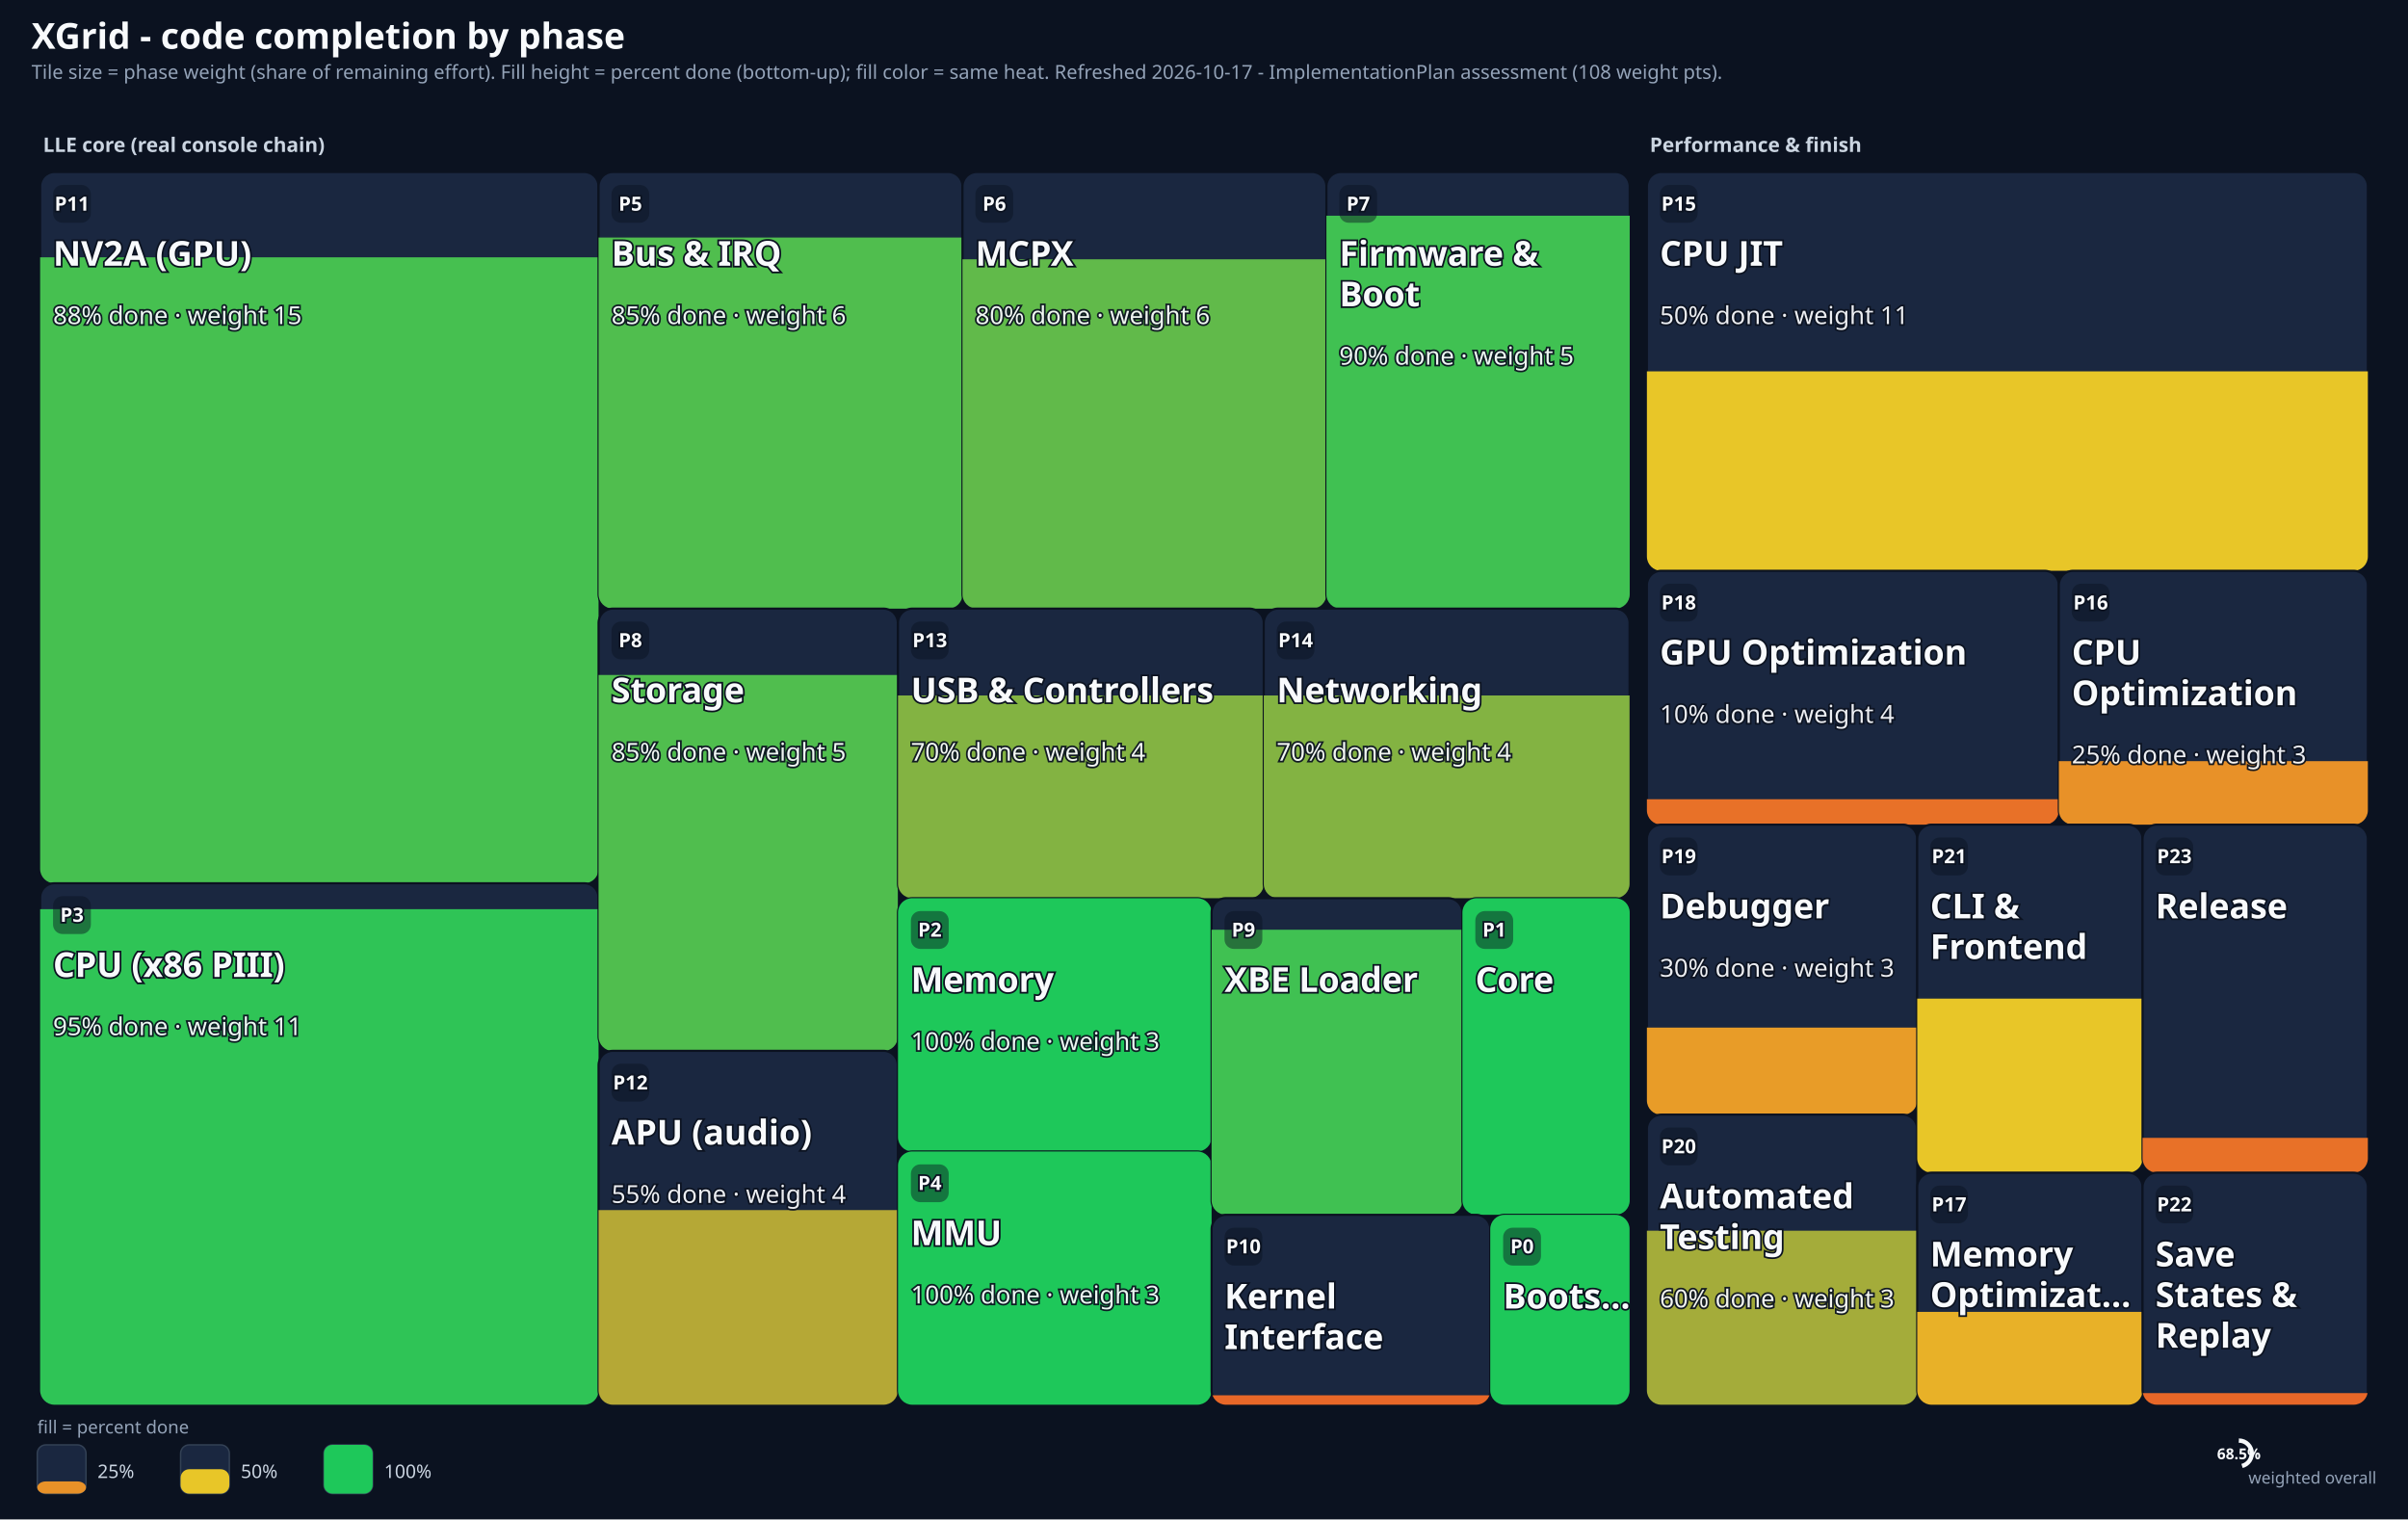
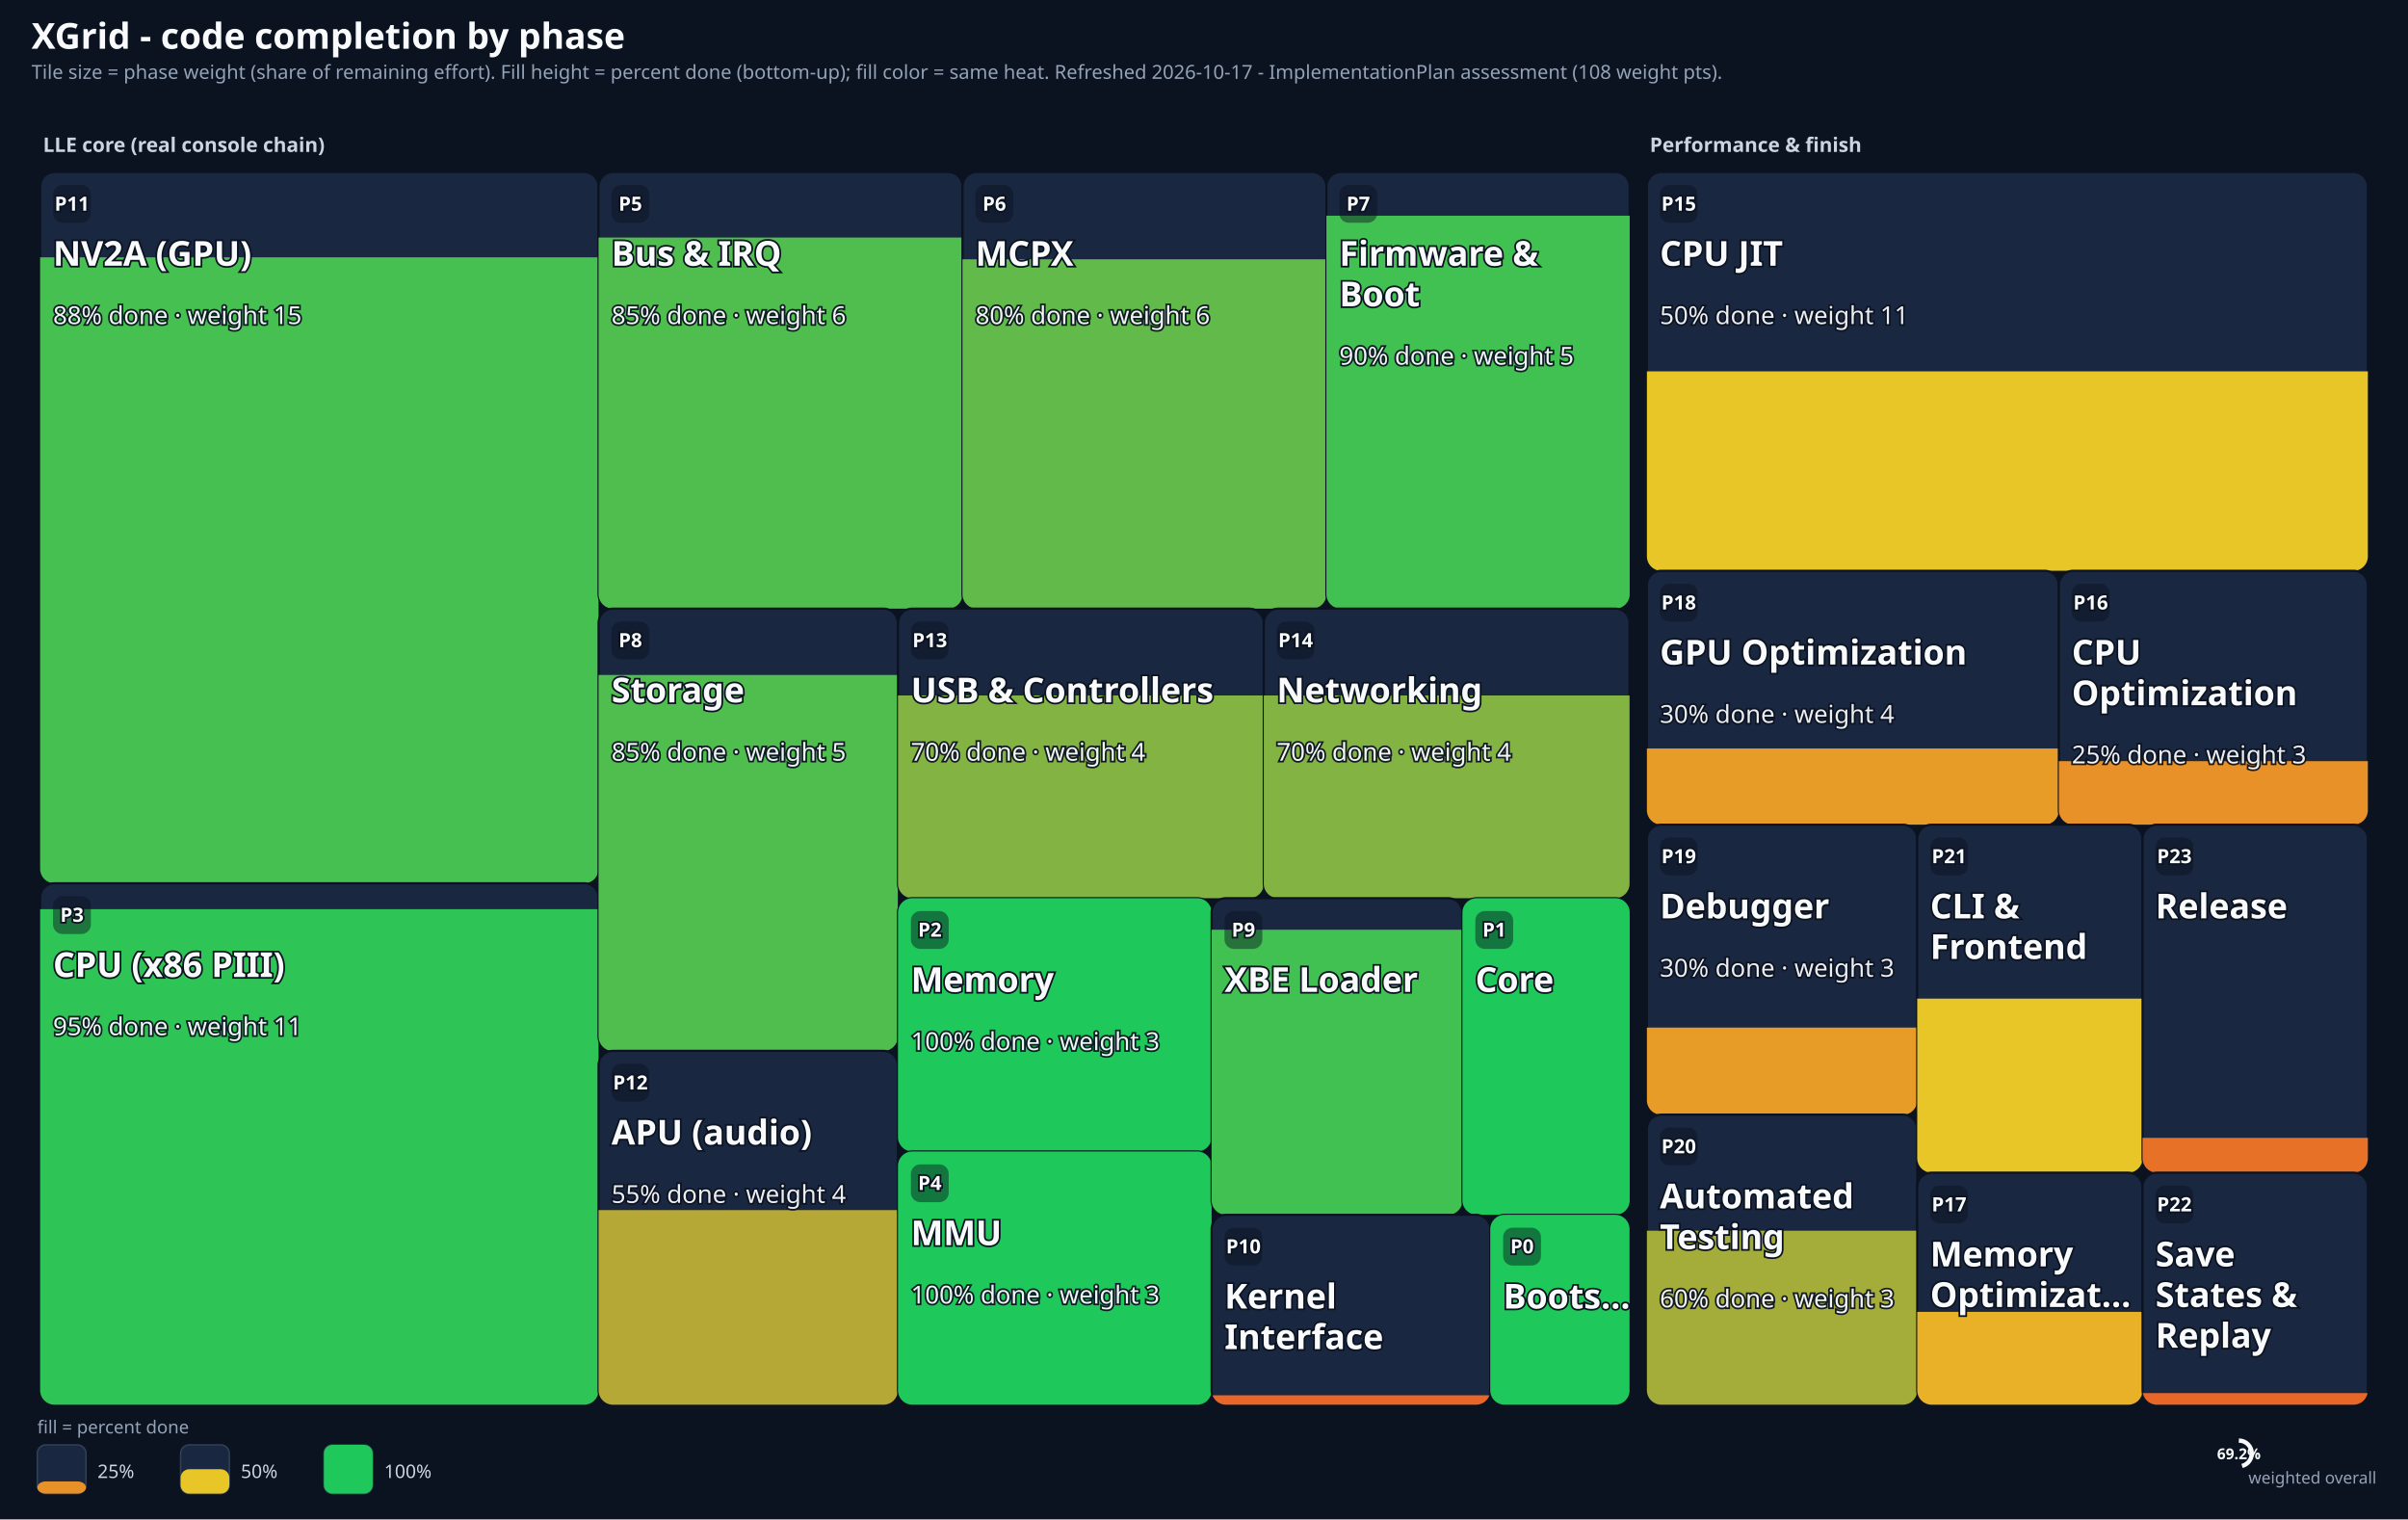
<svg xmlns="http://www.w3.org/2000/svg" width="1680" height="1060" viewBox="0 0 1680 1060" font-family="Segoe UI, Segoe UI Emoji, sans-serif">
  <rect width="1680" height="1060" fill="#0B1220" />
  <text x="22" y="34" font-size="25" font-weight="700" fill="#F8FAFC">XGrid - code completion by phase</text>
  <text x="22" y="55" font-size="13.5" fill="#94A3B8">Tile size = phase weight (share of remaining effort). Fill height = percent done (bottom-up); fill color = same heat. Refreshed 2026-10-17 - ImplementationPlan assessment (108 weight pts).</text>
  <text x="30" y="106" font-size="14" font-weight="700" fill="#CBD5E1">LLE core (real console chain)</text>
  <text x="1151" y="106" font-size="14" font-weight="700" fill="#CBD5E1">Performance &amp; finish</text>
  <g class="tile" data-p="11" data-name="NV2A (GPU)" data-done="88" data-weight="15">
    <defs>
      <clipPath id="clip11">
        <rect x="28" y="120" width="389.6" height="496.2" rx="10" />
      </clipPath>
    </defs>
    <rect x="28" y="120" width="389.6" height="496.2" rx="10" fill="#1A2740" stroke="#0B1220" stroke-width="1.5" />
    <g clip-path="url(#clip11)">
      <rect x="28" y="179.5" width="389.6" height="436.6" fill="#46C050" />
    </g>
    <rect x="37" y="129" width="26.4" height="26.4" rx="6.6" fill="rgba(11,18,32,0.45)" />
    <text x="50.2" y="147" font-size="13.7" font-weight="700" fill="#F8FAFC" stroke="#0B1220" stroke-width="2.4" paint-order="stroke" text-anchor="middle">P11</text>
    <text x="37" y="185.4" font-size="24" font-weight="700" fill="#F8FAFC" stroke="#0B1220" stroke-width="2.4" paint-order="stroke">NV2A (GPU)</text>
    <text x="37" y="226.1" font-size="17.3" opacity="0.94" fill="#F8FAFC" stroke="#0B1220" stroke-width="2.4" paint-order="stroke">88% done · weight 15</text>
  </g>
  <g class="tile" data-p="3" data-name="CPU (x86 PIII)" data-done="95" data-weight="11">
    <defs>
      <clipPath id="clip3">
        <rect x="28" y="616.2" width="389.6" height="363.8" rx="10" />
      </clipPath>
    </defs>
    <rect x="28" y="616.2" width="389.6" height="363.8" rx="10" fill="#1A2740" stroke="#0B1220" stroke-width="1.5" />
    <g clip-path="url(#clip3)">
      <rect x="28" y="634.3" width="389.6" height="345.7" fill="#2FC456" />
    </g>
    <rect x="37" y="625.2" width="26.4" height="26.4" rx="6.6" fill="rgba(11,18,32,0.45)" />
    <text x="50.2" y="643.1" font-size="13.7" font-weight="700" fill="#F8FAFC" stroke="#0B1220" stroke-width="2.4" paint-order="stroke" text-anchor="middle">P3</text>
    <text x="37" y="681.6" font-size="24" font-weight="700" fill="#F8FAFC" stroke="#0B1220" stroke-width="2.4" paint-order="stroke">CPU (x86 PIII)</text>
    <text x="37" y="722.2" font-size="17.3" opacity="0.94" fill="#F8FAFC" stroke="#0B1220" stroke-width="2.4" paint-order="stroke">95% done · weight 11</text>
  </g>
  <g class="tile" data-p="5" data-name="Bus &amp; IRQ" data-done="85" data-weight="6">
    <defs>
      <clipPath id="clip5">
        <rect x="417.6" y="120" width="253.9" height="304.6" rx="10" />
      </clipPath>
    </defs>
    <rect x="417.6" y="120" width="253.9" height="304.6" rx="10" fill="#1A2740" stroke="#0B1220" stroke-width="1.5" />
    <g clip-path="url(#clip5)">
      <rect x="417.6" y="165.7" width="253.9" height="258.9" fill="#50BE4E" />
    </g>
    <rect x="426.6" y="129" width="26.4" height="26.4" rx="6.6" fill="rgba(11,18,32,0.45)" />
    <text x="439.8" y="147" font-size="13.7" font-weight="700" fill="#F8FAFC" stroke="#0B1220" stroke-width="2.4" paint-order="stroke" text-anchor="middle">P5</text>
    <text x="426.6" y="185.4" font-size="24" font-weight="700" fill="#F8FAFC" stroke="#0B1220" stroke-width="2.4" paint-order="stroke">Bus &amp; IRQ</text>
    <text x="426.6" y="226.1" font-size="17.3" opacity="0.94" fill="#F8FAFC" stroke="#0B1220" stroke-width="2.4" paint-order="stroke">85% done · weight 6</text>
  </g>
  <g class="tile" data-p="6" data-name="MCPX" data-done="80" data-weight="6">
    <defs>
      <clipPath id="clip6">
        <rect x="671.5" y="120" width="253.9" height="304.6" rx="10" />
      </clipPath>
    </defs>
    <rect x="671.5" y="120" width="253.9" height="304.6" rx="10" fill="#1A2740" stroke="#0B1220" stroke-width="1.5" />
    <g clip-path="url(#clip6)">
      <rect x="671.5" y="180.9" width="253.9" height="243.7" fill="#61BA4A" />
    </g>
    <rect x="680.5" y="129" width="26.4" height="26.4" rx="6.6" fill="rgba(11,18,32,0.45)" />
    <text x="693.7" y="147" font-size="13.7" font-weight="700" fill="#F8FAFC" stroke="#0B1220" stroke-width="2.4" paint-order="stroke" text-anchor="middle">P6</text>
    <text x="680.5" y="185.4" font-size="24" font-weight="700" fill="#F8FAFC" stroke="#0B1220" stroke-width="2.4" paint-order="stroke">MCPX</text>
    <text x="680.5" y="226.1" font-size="17.3" opacity="0.94" fill="#F8FAFC" stroke="#0B1220" stroke-width="2.4" paint-order="stroke">80% done · weight 6</text>
  </g>
  <g class="tile" data-p="7" data-name="Firmware &amp; Boot" data-done="90" data-weight="5">
    <defs>
      <clipPath id="clip7">
        <rect x="925.4" y="120" width="211.6" height="304.6" rx="10" />
      </clipPath>
    </defs>
    <rect x="925.4" y="120" width="211.6" height="304.6" rx="10" fill="#1A2740" stroke="#0B1220" stroke-width="1.5" />
    <g clip-path="url(#clip7)">
      <rect x="925.4" y="150.5" width="211.6" height="274.1" fill="#40C152" />
    </g>
    <rect x="934.4" y="129" width="26.4" height="26.4" rx="6.6" fill="rgba(11,18,32,0.45)" />
    <text x="947.6" y="147" font-size="13.7" font-weight="700" fill="#F8FAFC" stroke="#0B1220" stroke-width="2.4" paint-order="stroke" text-anchor="middle">P7</text>
    <text x="934.4" y="185.4" font-size="24" font-weight="700" fill="#F8FAFC" stroke="#0B1220" stroke-width="2.4" paint-order="stroke">Firmware &amp;</text>
    <text x="934.4" y="213.7" font-size="24" font-weight="700" fill="#F8FAFC" stroke="#0B1220" stroke-width="2.4" paint-order="stroke">Boot</text>
    <text x="934.4" y="254.4" font-size="17.3" opacity="0.94" fill="#F8FAFC" stroke="#0B1220" stroke-width="2.4" paint-order="stroke">90% done · weight 5</text>
  </g>
  <g class="tile" data-p="8" data-name="Storage" data-done="85" data-weight="5">
    <defs>
      <clipPath id="clip8">
        <rect x="417.6" y="424.6" width="208.8" height="308.6" rx="10" />
      </clipPath>
    </defs>
    <rect x="417.6" y="424.6" width="208.8" height="308.6" rx="10" fill="#1A2740" stroke="#0B1220" stroke-width="1.5" />
    <g clip-path="url(#clip8)">
      <rect x="417.6" y="470.9" width="208.8" height="262.3" fill="#50BE4E" />
    </g>
    <rect x="426.6" y="433.6" width="26.4" height="26.4" rx="6.6" fill="rgba(11,18,32,0.45)" />
    <text x="439.8" y="451.5" font-size="13.7" font-weight="700" fill="#F8FAFC" stroke="#0B1220" stroke-width="2.4" paint-order="stroke" text-anchor="middle">P8</text>
    <text x="426.6" y="490" font-size="24" font-weight="700" fill="#F8FAFC" stroke="#0B1220" stroke-width="2.4" paint-order="stroke">Storage</text>
    <text x="426.6" y="530.7" font-size="17.3" opacity="0.94" fill="#F8FAFC" stroke="#0B1220" stroke-width="2.4" paint-order="stroke">85% done · weight 5</text>
  </g>
  <g class="tile" data-p="12" data-name="APU (audio)" data-done="55" data-weight="4">
    <defs>
      <clipPath id="clip12">
        <rect x="417.6" y="733.1" width="208.8" height="246.9" rx="10" />
      </clipPath>
    </defs>
    <rect x="417.6" y="733.1" width="208.8" height="246.9" rx="10" fill="#1A2740" stroke="#0B1220" stroke-width="1.5" />
    <g clip-path="url(#clip12)">
      <rect x="417.6" y="844.2" width="208.8" height="135.8" fill="#B5A836" />
    </g>
    <rect x="426.6" y="742.1" width="26.4" height="26.4" rx="6.6" fill="rgba(11,18,32,0.45)" />
    <text x="439.8" y="760.1" font-size="13.7" font-weight="700" fill="#F8FAFC" stroke="#0B1220" stroke-width="2.4" paint-order="stroke" text-anchor="middle">P12</text>
    <text x="426.6" y="798.5" font-size="24" font-weight="700" fill="#F8FAFC" stroke="#0B1220" stroke-width="2.4" paint-order="stroke">APU (audio)</text>
    <text x="426.6" y="839.2" font-size="17.3" opacity="0.94" fill="#F8FAFC" stroke="#0B1220" stroke-width="2.4" paint-order="stroke">55% done · weight 4</text>
  </g>
  <g class="tile" data-p="13" data-name="USB &amp; Controllers" data-done="70" data-weight="4">
    <defs>
      <clipPath id="clip13">
        <rect x="626.5" y="424.6" width="255.2" height="202" rx="10" />
      </clipPath>
    </defs>
    <rect x="626.5" y="424.6" width="255.2" height="202" rx="10" fill="#1A2740" stroke="#0B1220" stroke-width="1.5" />
    <g clip-path="url(#clip13)">
      <rect x="626.5" y="485.2" width="255.2" height="141.4" fill="#83B342" />
    </g>
    <rect x="635.5" y="433.6" width="26.4" height="26.4" rx="6.6" fill="rgba(11,18,32,0.45)" />
    <text x="648.7" y="451.5" font-size="13.7" font-weight="700" fill="#F8FAFC" stroke="#0B1220" stroke-width="2.4" paint-order="stroke" text-anchor="middle">P13</text>
    <text x="635.5" y="490" font-size="24" font-weight="700" fill="#F8FAFC" stroke="#0B1220" stroke-width="2.4" paint-order="stroke">USB &amp; Controllers</text>
    <text x="635.5" y="530.7" font-size="17.3" opacity="0.94" fill="#F8FAFC" stroke="#0B1220" stroke-width="2.4" paint-order="stroke">70% done · weight 4</text>
  </g>
  <g class="tile" data-p="14" data-name="Networking" data-done="70" data-weight="4">
    <defs>
      <clipPath id="clip14">
        <rect x="881.7" y="424.6" width="255.2" height="202" rx="10" />
      </clipPath>
    </defs>
    <rect x="881.7" y="424.6" width="255.2" height="202" rx="10" fill="#1A2740" stroke="#0B1220" stroke-width="1.5" />
    <g clip-path="url(#clip14)">
      <rect x="881.7" y="485.2" width="255.2" height="141.4" fill="#83B342" />
    </g>
    <rect x="890.7" y="433.6" width="26.4" height="26.4" rx="6.6" fill="rgba(11,18,32,0.45)" />
    <text x="903.9" y="451.5" font-size="13.7" font-weight="700" fill="#F8FAFC" stroke="#0B1220" stroke-width="2.4" paint-order="stroke" text-anchor="middle">P14</text>
    <text x="890.7" y="490" font-size="24" font-weight="700" fill="#F8FAFC" stroke="#0B1220" stroke-width="2.4" paint-order="stroke">Networking</text>
    <text x="890.7" y="530.7" font-size="17.3" opacity="0.94" fill="#F8FAFC" stroke="#0B1220" stroke-width="2.4" paint-order="stroke">70% done · weight 4</text>
  </g>
  <g class="tile" data-p="2" data-name="Memory" data-done="100" data-weight="3">
    <defs>
      <clipPath id="clip2">
        <rect x="626.5" y="626.6" width="218.8" height="176.7" rx="10" />
      </clipPath>
    </defs>
    <rect x="626.5" y="626.6" width="218.8" height="176.7" rx="10" fill="#1A2740" stroke="#0B1220" stroke-width="1.5" />
    <g clip-path="url(#clip2)">
      <rect x="626.5" y="626.6" width="218.8" height="176.7" fill="#1EC85A" />
    </g>
    <rect x="635.5" y="635.6" width="26.4" height="26.4" rx="6.6" fill="rgba(11,18,32,0.45)" />
    <text x="648.7" y="653.5" font-size="13.7" font-weight="700" fill="#F8FAFC" stroke="#0B1220" stroke-width="2.4" paint-order="stroke" text-anchor="middle">P2</text>
    <text x="635.5" y="692" font-size="24" font-weight="700" fill="#F8FAFC" stroke="#0B1220" stroke-width="2.4" paint-order="stroke">Memory</text>
    <text x="635.5" y="732.6" font-size="17.3" opacity="0.94" fill="#F8FAFC" stroke="#0B1220" stroke-width="2.4" paint-order="stroke">100% done · weight 3</text>
  </g>
  <g class="tile" data-p="4" data-name="MMU" data-done="100" data-weight="3">
    <defs>
      <clipPath id="clip4">
        <rect x="626.5" y="803.3" width="218.8" height="176.7" rx="10" />
      </clipPath>
    </defs>
    <rect x="626.5" y="803.3" width="218.8" height="176.7" rx="10" fill="#1A2740" stroke="#0B1220" stroke-width="1.5" />
    <g clip-path="url(#clip4)">
      <rect x="626.5" y="803.3" width="218.8" height="176.7" fill="#1EC85A" />
    </g>
    <rect x="635.5" y="812.3" width="26.4" height="26.4" rx="6.6" fill="rgba(11,18,32,0.45)" />
    <text x="648.7" y="830.2" font-size="13.7" font-weight="700" fill="#F8FAFC" stroke="#0B1220" stroke-width="2.4" paint-order="stroke" text-anchor="middle">P4</text>
    <text x="635.5" y="868.7" font-size="24" font-weight="700" fill="#F8FAFC" stroke="#0B1220" stroke-width="2.4" paint-order="stroke">MMU</text>
    <text x="635.5" y="909.4" font-size="17.3" opacity="0.94" fill="#F8FAFC" stroke="#0B1220" stroke-width="2.4" paint-order="stroke">100% done · weight 3</text>
  </g>
  <g class="tile" data-p="9" data-name="XBE Loader" data-done="90" data-weight="3">
    <defs>
      <clipPath id="clip9">
        <rect x="845.3" y="626.6" width="175" height="220.9" rx="10" />
      </clipPath>
    </defs>
    <rect x="845.3" y="626.6" width="175" height="220.9" rx="10" fill="#1A2740" stroke="#0B1220" stroke-width="1.5" />
    <g clip-path="url(#clip9)">
      <rect x="845.3" y="648.6" width="175" height="198.8" fill="#40C152" />
    </g>
    <rect x="854.3" y="635.6" width="26.4" height="26.4" rx="6.6" fill="rgba(11,18,32,0.45)" />
    <text x="867.5" y="653.5" font-size="13.7" font-weight="700" fill="#F8FAFC" stroke="#0B1220" stroke-width="2.4" paint-order="stroke" text-anchor="middle">P9</text>
    <text x="854.3" y="692" font-size="24" font-weight="700" fill="#F8FAFC" stroke="#0B1220" stroke-width="2.4" paint-order="stroke">XBE Loader</text>
  </g>
  <g class="tile" data-p="1" data-name="Core" data-done="100" data-weight="2">
    <defs>
      <clipPath id="clip1">
        <rect x="1020.3" y="626.6" width="116.7" height="220.9" rx="10" />
      </clipPath>
    </defs>
    <rect x="1020.3" y="626.6" width="116.7" height="220.9" rx="10" fill="#1A2740" stroke="#0B1220" stroke-width="1.5" />
    <g clip-path="url(#clip1)">
      <rect x="1020.3" y="626.6" width="116.7" height="220.9" fill="#1EC85A" />
    </g>
    <rect x="1029.3" y="635.6" width="26.4" height="26.4" rx="6.6" fill="rgba(11,18,32,0.45)" />
    <text x="1042.5" y="653.5" font-size="13.7" font-weight="700" fill="#F8FAFC" stroke="#0B1220" stroke-width="2.4" paint-order="stroke" text-anchor="middle">P1</text>
    <text x="1029.3" y="692" font-size="24" font-weight="700" fill="#F8FAFC" stroke="#0B1220" stroke-width="2.4" paint-order="stroke">Core</text>
  </g>
  <g class="tile" data-p="10" data-name="Kernel Interface" data-done="5" data-weight="2">
    <defs>
      <clipPath id="clip10">
        <rect x="845.3" y="847.5" width="194.5" height="132.5" rx="10" />
      </clipPath>
    </defs>
    <rect x="845.3" y="847.5" width="194.5" height="132.5" rx="10" fill="#1A2740" stroke="#0B1220" stroke-width="1.5" />
    <g clip-path="url(#clip10)">
      <rect x="845.3" y="973.4" width="194.5" height="6.6" fill="#E86728" />
    </g>
    <rect x="854.3" y="856.5" width="26.4" height="26.4" rx="6.6" fill="rgba(11,18,32,0.45)" />
    <text x="867.5" y="874.4" font-size="13.7" font-weight="700" fill="#F8FAFC" stroke="#0B1220" stroke-width="2.4" paint-order="stroke" text-anchor="middle">P10</text>
    <text x="854.3" y="912.9" font-size="24" font-weight="700" fill="#F8FAFC" stroke="#0B1220" stroke-width="2.4" paint-order="stroke">Kernel</text>
    <text x="854.3" y="941.2" font-size="24" font-weight="700" fill="#F8FAFC" stroke="#0B1220" stroke-width="2.4" paint-order="stroke">Interface</text>
  </g>
  <g class="tile" data-p="0" data-name="Bootstrap" data-done="100" data-weight="1">
    <defs>
      <clipPath id="clip0">
        <rect x="1039.7" y="847.5" width="97.2" height="132.5" rx="10" />
      </clipPath>
    </defs>
    <rect x="1039.7" y="847.5" width="97.2" height="132.5" rx="10" fill="#1A2740" stroke="#0B1220" stroke-width="1.5" />
    <g clip-path="url(#clip0)">
      <rect x="1039.7" y="847.5" width="97.2" height="132.5" fill="#1EC85A" />
    </g>
    <rect x="1048.7" y="856.5" width="26.4" height="26.4" rx="6.6" fill="rgba(11,18,32,0.45)" />
    <text x="1061.9" y="874.4" font-size="13.7" font-weight="700" fill="#F8FAFC" stroke="#0B1220" stroke-width="2.4" paint-order="stroke" text-anchor="middle">P0</text>
    <text x="1048.7" y="912.9" font-size="24" font-weight="700" fill="#F8FAFC" stroke="#0B1220" stroke-width="2.4" paint-order="stroke">Boots…</text>
  </g>
  <g class="tile" data-p="15" data-name="CPU JIT" data-done="50" data-weight="11">
    <defs>
      <clipPath id="clip15">
        <rect x="1149" y="120" width="503" height="278.2" rx="10" />
      </clipPath>
    </defs>
    <rect x="1149" y="120" width="503" height="278.2" rx="10" fill="#1A2740" stroke="#0B1220" stroke-width="1.5" />
    <g clip-path="url(#clip15)">
      <rect x="1149" y="259.1" width="503" height="139.1" fill="#E8C628" />
    </g>
    <rect x="1158" y="129" width="26.4" height="26.4" rx="6.6" fill="rgba(11,18,32,0.45)" />
    <text x="1171.2" y="147" font-size="13.7" font-weight="700" fill="#F8FAFC" stroke="#0B1220" stroke-width="2.4" paint-order="stroke" text-anchor="middle">P15</text>
    <text x="1158" y="185.4" font-size="24" font-weight="700" fill="#F8FAFC" stroke="#0B1220" stroke-width="2.4" paint-order="stroke">CPU JIT</text>
    <text x="1158" y="226.1" font-size="17.3" opacity="0.94" fill="#F8FAFC" stroke="#0B1220" stroke-width="2.4" paint-order="stroke">50% done · weight 11</text>
  </g>
-   <g class="tile" data-p="18" data-name="GPU Optimization" data-done="10" data-weight="4">
+   <g class="tile" data-p="18" data-name="GPU Optimization" data-done="30" data-weight="4">
    <defs>
      <clipPath id="clip18">
        <rect x="1149" y="398.2" width="287.4" height="177.1" rx="10" />
      </clipPath>
    </defs>
    <rect x="1149" y="398.2" width="287.4" height="177.1" rx="10" fill="#1A2740" stroke="#0B1220" stroke-width="1.5" />
    <g clip-path="url(#clip18)">
-       <rect x="1149" y="557.6" width="287.4" height="17.7" fill="#E87128" />
+       <rect x="1149" y="522.2" width="287.4" height="53.1" fill="#E89C28" />
    </g>
    <rect x="1158" y="407.2" width="26.4" height="26.4" rx="6.6" fill="rgba(11,18,32,0.45)" />
    <text x="1171.2" y="425.2" font-size="13.7" font-weight="700" fill="#F8FAFC" stroke="#0B1220" stroke-width="2.4" paint-order="stroke" text-anchor="middle">P18</text>
    <text x="1158" y="463.6" font-size="24" font-weight="700" fill="#F8FAFC" stroke="#0B1220" stroke-width="2.4" paint-order="stroke">GPU Optimization</text>
-     <text x="1158" y="504.3" font-size="17.3" opacity="0.94" fill="#F8FAFC" stroke="#0B1220" stroke-width="2.4" paint-order="stroke">10% done · weight 4</text>
+     <text x="1158" y="504.3" font-size="17.3" opacity="0.94" fill="#F8FAFC" stroke="#0B1220" stroke-width="2.4" paint-order="stroke">30% done · weight 4</text>
  </g>
  <g class="tile" data-p="16" data-name="CPU Optimization" data-done="25" data-weight="3">
    <defs>
      <clipPath id="clip16">
        <rect x="1436.4" y="398.2" width="215.6" height="177.1" rx="10" />
      </clipPath>
    </defs>
    <rect x="1436.4" y="398.2" width="215.6" height="177.1" rx="10" fill="#1A2740" stroke="#0B1220" stroke-width="1.5" />
    <g clip-path="url(#clip16)">
      <rect x="1436.4" y="531" width="215.6" height="44.3" fill="#E89128" />
    </g>
    <rect x="1445.4" y="407.2" width="26.4" height="26.4" rx="6.6" fill="rgba(11,18,32,0.45)" />
    <text x="1458.6" y="425.2" font-size="13.7" font-weight="700" fill="#F8FAFC" stroke="#0B1220" stroke-width="2.4" paint-order="stroke" text-anchor="middle">P16</text>
    <text x="1445.4" y="463.6" font-size="24" font-weight="700" fill="#F8FAFC" stroke="#0B1220" stroke-width="2.4" paint-order="stroke">CPU</text>
    <text x="1445.4" y="492" font-size="24" font-weight="700" fill="#F8FAFC" stroke="#0B1220" stroke-width="2.4" paint-order="stroke">Optimization</text>
    <text x="1445.4" y="532.6" font-size="17.3" opacity="0.94" fill="#F8FAFC" stroke="#0B1220" stroke-width="2.4" paint-order="stroke">25% done · weight 3</text>
  </g>
  <g class="tile" data-p="19" data-name="Debugger" data-done="30" data-weight="3">
    <defs>
      <clipPath id="clip19">
        <rect x="1149" y="575.3" width="188.6" height="202.4" rx="10" />
      </clipPath>
    </defs>
    <rect x="1149" y="575.3" width="188.6" height="202.4" rx="10" fill="#1A2740" stroke="#0B1220" stroke-width="1.5" />
    <g clip-path="url(#clip19)">
      <rect x="1149" y="716.9" width="188.6" height="60.7" fill="#E89C28" />
    </g>
    <rect x="1158" y="584.3" width="26.4" height="26.4" rx="6.6" fill="rgba(11,18,32,0.45)" />
    <text x="1171.2" y="602.2" font-size="13.7" font-weight="700" fill="#F8FAFC" stroke="#0B1220" stroke-width="2.4" paint-order="stroke" text-anchor="middle">P19</text>
    <text x="1158" y="640.7" font-size="24" font-weight="700" fill="#F8FAFC" stroke="#0B1220" stroke-width="2.4" paint-order="stroke">Debugger</text>
    <text x="1158" y="681.4" font-size="17.3" opacity="0.94" fill="#F8FAFC" stroke="#0B1220" stroke-width="2.4" paint-order="stroke">30% done · weight 3</text>
  </g>
  <g class="tile" data-p="20" data-name="Automated Testing" data-done="60" data-weight="3">
    <defs>
      <clipPath id="clip20">
        <rect x="1149" y="777.6" width="188.6" height="202.4" rx="10" />
      </clipPath>
    </defs>
    <rect x="1149" y="777.6" width="188.6" height="202.4" rx="10" fill="#1A2740" stroke="#0B1220" stroke-width="1.5" />
    <g clip-path="url(#clip20)">
      <rect x="1149" y="858.6" width="188.6" height="121.4" fill="#A4AC3A" />
    </g>
    <rect x="1158" y="786.6" width="26.4" height="26.4" rx="6.6" fill="rgba(11,18,32,0.45)" />
    <text x="1171.2" y="804.6" font-size="13.7" font-weight="700" fill="#F8FAFC" stroke="#0B1220" stroke-width="2.4" paint-order="stroke" text-anchor="middle">P20</text>
    <text x="1158" y="843" font-size="24" font-weight="700" fill="#F8FAFC" stroke="#0B1220" stroke-width="2.4" paint-order="stroke">Automated</text>
    <text x="1158" y="871.4" font-size="24" font-weight="700" fill="#F8FAFC" stroke="#0B1220" stroke-width="2.4" paint-order="stroke">Testing</text>
    <text x="1158" y="912.1" font-size="17.3" opacity="0.94" fill="#F8FAFC" stroke="#0B1220" stroke-width="2.4" paint-order="stroke">60% done · weight 3</text>
  </g>
  <g class="tile" data-p="21" data-name="CLI &amp; Frontend" data-done="50" data-weight="3">
    <defs>
      <clipPath id="clip21">
        <rect x="1337.6" y="575.3" width="157.2" height="242.8" rx="10" />
      </clipPath>
    </defs>
    <rect x="1337.6" y="575.3" width="157.2" height="242.8" rx="10" fill="#1A2740" stroke="#0B1220" stroke-width="1.5" />
    <g clip-path="url(#clip21)">
      <rect x="1337.6" y="696.7" width="157.2" height="121.4" fill="#E8C628" />
    </g>
    <rect x="1346.6" y="584.3" width="26.4" height="26.4" rx="6.6" fill="rgba(11,18,32,0.45)" />
    <text x="1359.8" y="602.2" font-size="13.7" font-weight="700" fill="#F8FAFC" stroke="#0B1220" stroke-width="2.4" paint-order="stroke" text-anchor="middle">P21</text>
    <text x="1346.6" y="640.7" font-size="24" font-weight="700" fill="#F8FAFC" stroke="#0B1220" stroke-width="2.4" paint-order="stroke">CLI &amp;</text>
    <text x="1346.6" y="669" font-size="24" font-weight="700" fill="#F8FAFC" stroke="#0B1220" stroke-width="2.4" paint-order="stroke">Frontend</text>
  </g>
  <g class="tile" data-p="23" data-name="Release" data-done="10" data-weight="3">
    <defs>
      <clipPath id="clip23">
        <rect x="1494.8" y="575.3" width="157.2" height="242.8" rx="10" />
      </clipPath>
    </defs>
    <rect x="1494.8" y="575.3" width="157.2" height="242.8" rx="10" fill="#1A2740" stroke="#0B1220" stroke-width="1.5" />
    <g clip-path="url(#clip23)">
      <rect x="1494.8" y="793.8" width="157.2" height="24.3" fill="#E87128" />
    </g>
    <rect x="1503.8" y="584.3" width="26.4" height="26.4" rx="6.6" fill="rgba(11,18,32,0.45)" />
    <text x="1517" y="602.2" font-size="13.7" font-weight="700" fill="#F8FAFC" stroke="#0B1220" stroke-width="2.4" paint-order="stroke" text-anchor="middle">P23</text>
    <text x="1503.8" y="640.7" font-size="24" font-weight="700" fill="#F8FAFC" stroke="#0B1220" stroke-width="2.4" paint-order="stroke">Release</text>
  </g>
  <g class="tile" data-p="17" data-name="Memory Optimization" data-done="40" data-weight="2">
    <defs>
      <clipPath id="clip17">
        <rect x="1337.6" y="818.1" width="157.2" height="161.9" rx="10" />
      </clipPath>
    </defs>
    <rect x="1337.6" y="818.1" width="157.2" height="161.9" rx="10" fill="#1A2740" stroke="#0B1220" stroke-width="1.5" />
    <g clip-path="url(#clip17)">
      <rect x="1337.6" y="915.2" width="157.2" height="64.8" fill="#E8B128" />
    </g>
    <rect x="1346.6" y="827.1" width="26.4" height="26.4" rx="6.6" fill="rgba(11,18,32,0.45)" />
    <text x="1359.8" y="845.1" font-size="13.7" font-weight="700" fill="#F8FAFC" stroke="#0B1220" stroke-width="2.4" paint-order="stroke" text-anchor="middle">P17</text>
    <text x="1346.6" y="883.5" font-size="24" font-weight="700" fill="#F8FAFC" stroke="#0B1220" stroke-width="2.4" paint-order="stroke">Memory</text>
    <text x="1346.6" y="911.8" font-size="24" font-weight="700" fill="#F8FAFC" stroke="#0B1220" stroke-width="2.4" paint-order="stroke">Optimizat…</text>
  </g>
  <g class="tile" data-p="22" data-name="Save States &amp; Replay" data-done="5" data-weight="2">
    <defs>
      <clipPath id="clip22">
        <rect x="1494.8" y="818.1" width="157.2" height="161.9" rx="10" />
      </clipPath>
    </defs>
    <rect x="1494.8" y="818.1" width="157.2" height="161.9" rx="10" fill="#1A2740" stroke="#0B1220" stroke-width="1.5" />
    <g clip-path="url(#clip22)">
      <rect x="1494.8" y="971.9" width="157.2" height="8.1" fill="#E86728" />
    </g>
    <rect x="1503.8" y="827.1" width="26.4" height="26.4" rx="6.6" fill="rgba(11,18,32,0.45)" />
    <text x="1517" y="845.1" font-size="13.7" font-weight="700" fill="#F8FAFC" stroke="#0B1220" stroke-width="2.4" paint-order="stroke" text-anchor="middle">P22</text>
    <text x="1503.8" y="883.5" font-size="24" font-weight="700" fill="#F8FAFC" stroke="#0B1220" stroke-width="2.4" paint-order="stroke">Save</text>
    <text x="1503.8" y="911.8" font-size="24" font-weight="700" fill="#F8FAFC" stroke="#0B1220" stroke-width="2.4" paint-order="stroke">States &amp;</text>
    <text x="1503.8" y="940.2" font-size="24" font-weight="700" fill="#F8FAFC" stroke="#0B1220" stroke-width="2.4" paint-order="stroke">Replay</text>
  </g>
  <text x="26" y="1000" font-size="12.5" fill="#94A3B8">fill = percent done</text>
  <rect x="26" y="1008" width="34" height="34" rx="6" fill="#1A2740" stroke="#334155" />
  <rect x="26" y="1033.5" width="34" height="8.5" rx="6" fill="#E89128" />
  <text x="68" y="1031.1" font-size="13" fill="#CBD5E1">25%</text>
  <rect x="126" y="1008" width="34" height="34" rx="6" fill="#1A2740" stroke="#334155" />
  <rect x="126" y="1025" width="34" height="17" rx="6" fill="#E8C628" />
  <text x="168" y="1031.1" font-size="13" fill="#CBD5E1">50%</text>
  <rect x="226" y="1008" width="34" height="34" rx="6" fill="#1A2740" stroke="#334155" />
  <rect x="226" y="1008" width="34" height="34" rx="6" fill="#1EC85A" />
  <text x="268" y="1031.1" font-size="13" fill="#CBD5E1">100%</text>
  <circle cx="1562" cy="1014" r="9" fill="none" stroke="#F8FAFC" stroke-width="3" stroke-dasharray="26 34.5" transform="rotate(-90 1562 1014)" />
-   <text x="1562" y="1018" font-size="10.5" font-weight="700" fill="#F8FAFC" text-anchor="middle">68.5%</text>
+   <text x="1562" y="1018" font-size="10.5" font-weight="700" fill="#F8FAFC" text-anchor="middle">69.2%</text>
  <text x="1658" y="1035" font-size="11.5" fill="#94A3B8" text-anchor="end">weighted overall</text>
</svg>
